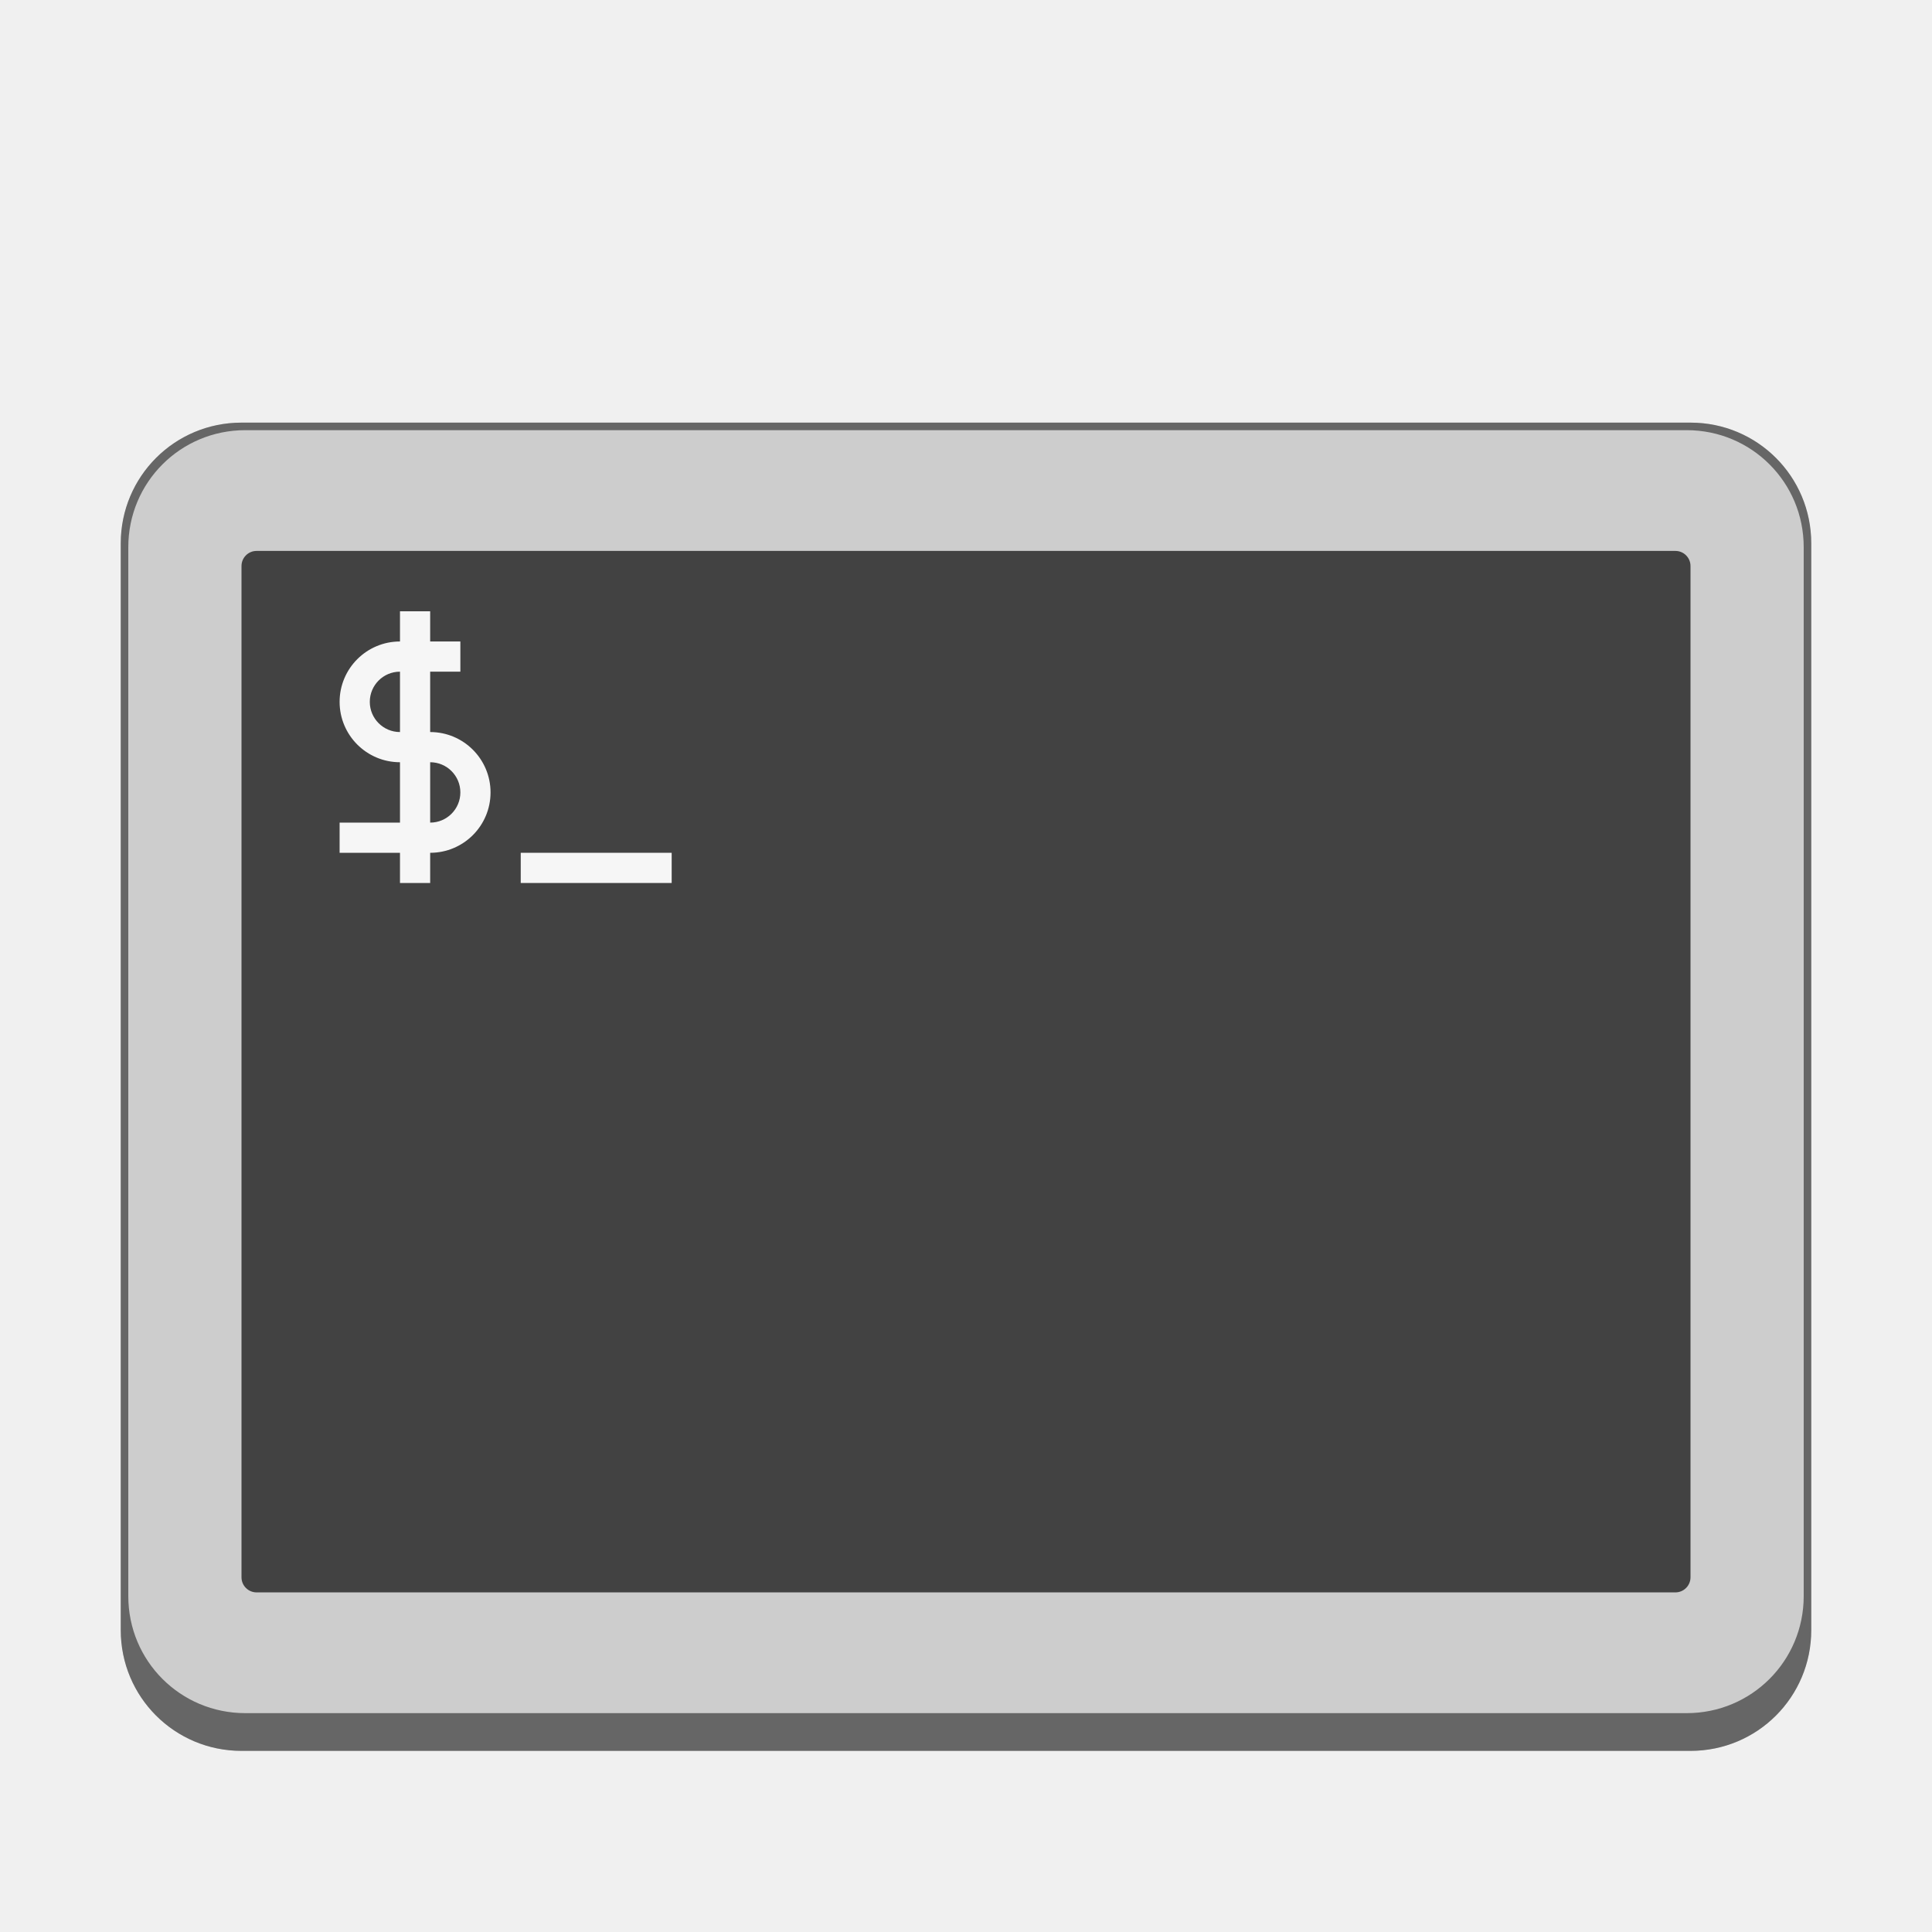
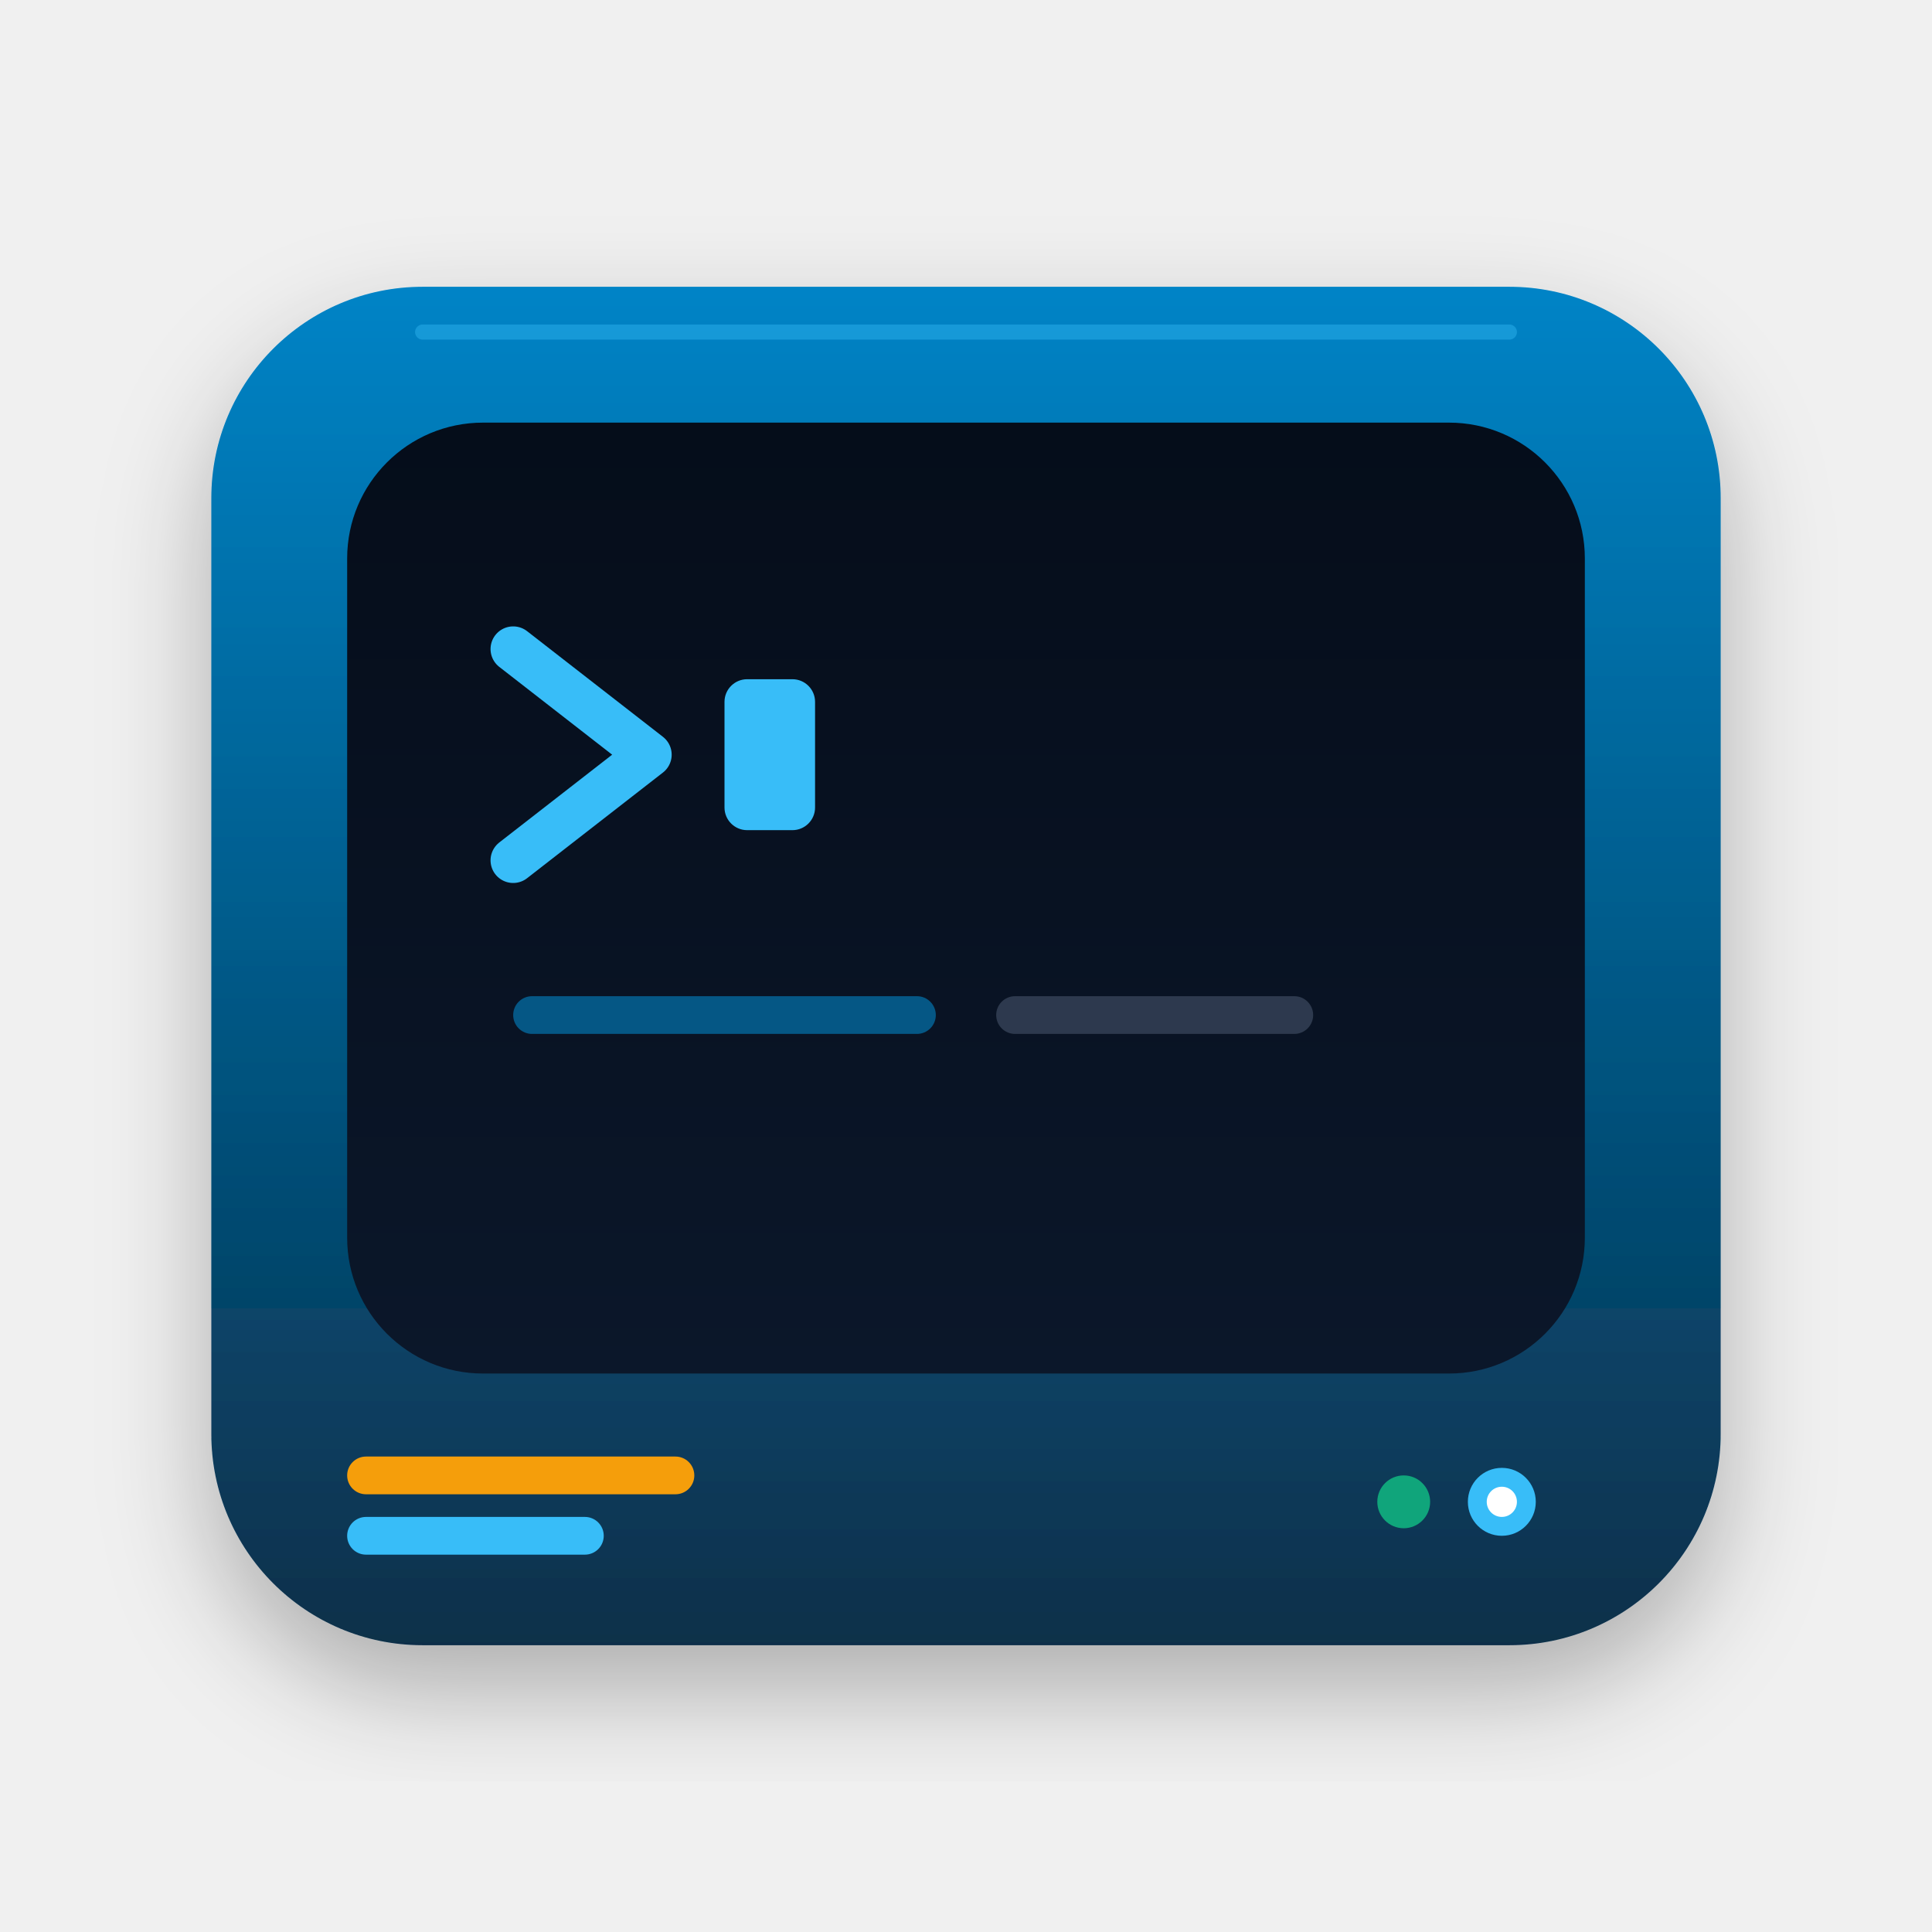
- <svg xmlns="http://www.w3.org/2000/svg" version="1.0" viewBox="0 0 256 256">
-   <g transform="translate(-464 -28)">
-     <rect x="480" y="84" width="224" height="176" ry="16" fill="#cdcdcd" />
-     <path d="M496 84c-8.864 0-16 7.136-16 16v144c0 8.864 7.136 16 16 16h192c8.864 0 16-7.136 16-16V100c0-8.864-7.136-16-16-16zm.5 1h191c8.587 0 15.5 6.913 15.5 15.5v139c0 8.587-6.913 15.5-15.5 15.5h-191c-8.587 0-15.5-6.913-15.5-15.5v-139c0-8.587 6.913-15.5 15.5-15.5z" fill="#666" />
-     <rect x="496" y="101" width="192" height="138" ry="2" fill="#424242" />
-     <g fill="#f6f6f6">
-       <path d="M517 109v4a8 8 0 0 0-8 8 8 8 0 0 0 8 8v8h-8v4h8v4h4v-4a8 8 0 0 0 8-8 8 8 0 0 0-8-8v-8h4v-4h-4v-4zm0 8v8a4 4 0 0 1-4-4 4 4 0 0 1 4-4zm4 12a4 4 0 0 1 4 4 4 4 0 0 1-4 4z" />
-       <path d="M533 141h20v4h-20z" />
-     </g>
-   </g>
+ <svg xmlns="http://www.w3.org/2000/svg" viewBox="0 0 256 256" width="256" height="256">
+   <defs>
+     <linearGradient id="term-chassis" x1="0%" y1="0%" x2="0%" y2="100%">
+       <stop offset="0%" stop-color="#0284c7" />
+       <stop offset="100%" stop-color="#082f49" />
+     </linearGradient>
+     <linearGradient id="term-screen" x1="0%" y1="0%" x2="0%" y2="100%">
+       <stop offset="0%" stop-color="#050d1a" />
+       <stop offset="100%" stop-color="#0b172a" />
+     </linearGradient>
+     <filter id="shadow" x="-10%" y="-10%" width="120%" height="120%">
+       <feDropShadow dx="0" dy="6" stdDeviation="7" flood-opacity="0.28" />
+     </filter>
+   </defs>
+   <rect x="28" y="38" width="200" height="180" rx="28" ry="28" fill="url(#term-chassis)" filter="url(#shadow)" />
+   <rect x="46" y="56" width="164" height="126" rx="18" ry="18" fill="url(#term-screen)" />
+   <path d="M 68 86 L 86 100 L 68 114" stroke="#38bdf8" stroke-width="6" stroke-linecap="round" stroke-linejoin="round" fill="none" />
+   <rect x="96" y="90" width="12" height="20" rx="3" fill="#38bdf8" />
+   <rect x="68" y="132" width="56" height="5" rx="2.5" fill="#0284c7" opacity="0.6" />
+   <rect x="132" y="132" width="42" height="5" rx="2.5" fill="#64748b" opacity="0.4" />
+   <rect x="46" y="193" width="46" height="5" rx="2.5" fill="#f59e0b" />
+   <rect x="46" y="201" width="34" height="5" rx="2.5" fill="#38bdf8" />
+   <circle cx="186" cy="199" r="3.5" fill="#10b981" opacity="0.85" />
+   <circle cx="199" cy="199" r="4.5" fill="#38bdf8" />
+   <circle cx="199" cy="199" r="2" fill="#ffffff" />
+   <path d="M 56 44 L 200 44" stroke="#38bdf8" stroke-width="2" stroke-linecap="round" opacity="0.4" />
</svg>
